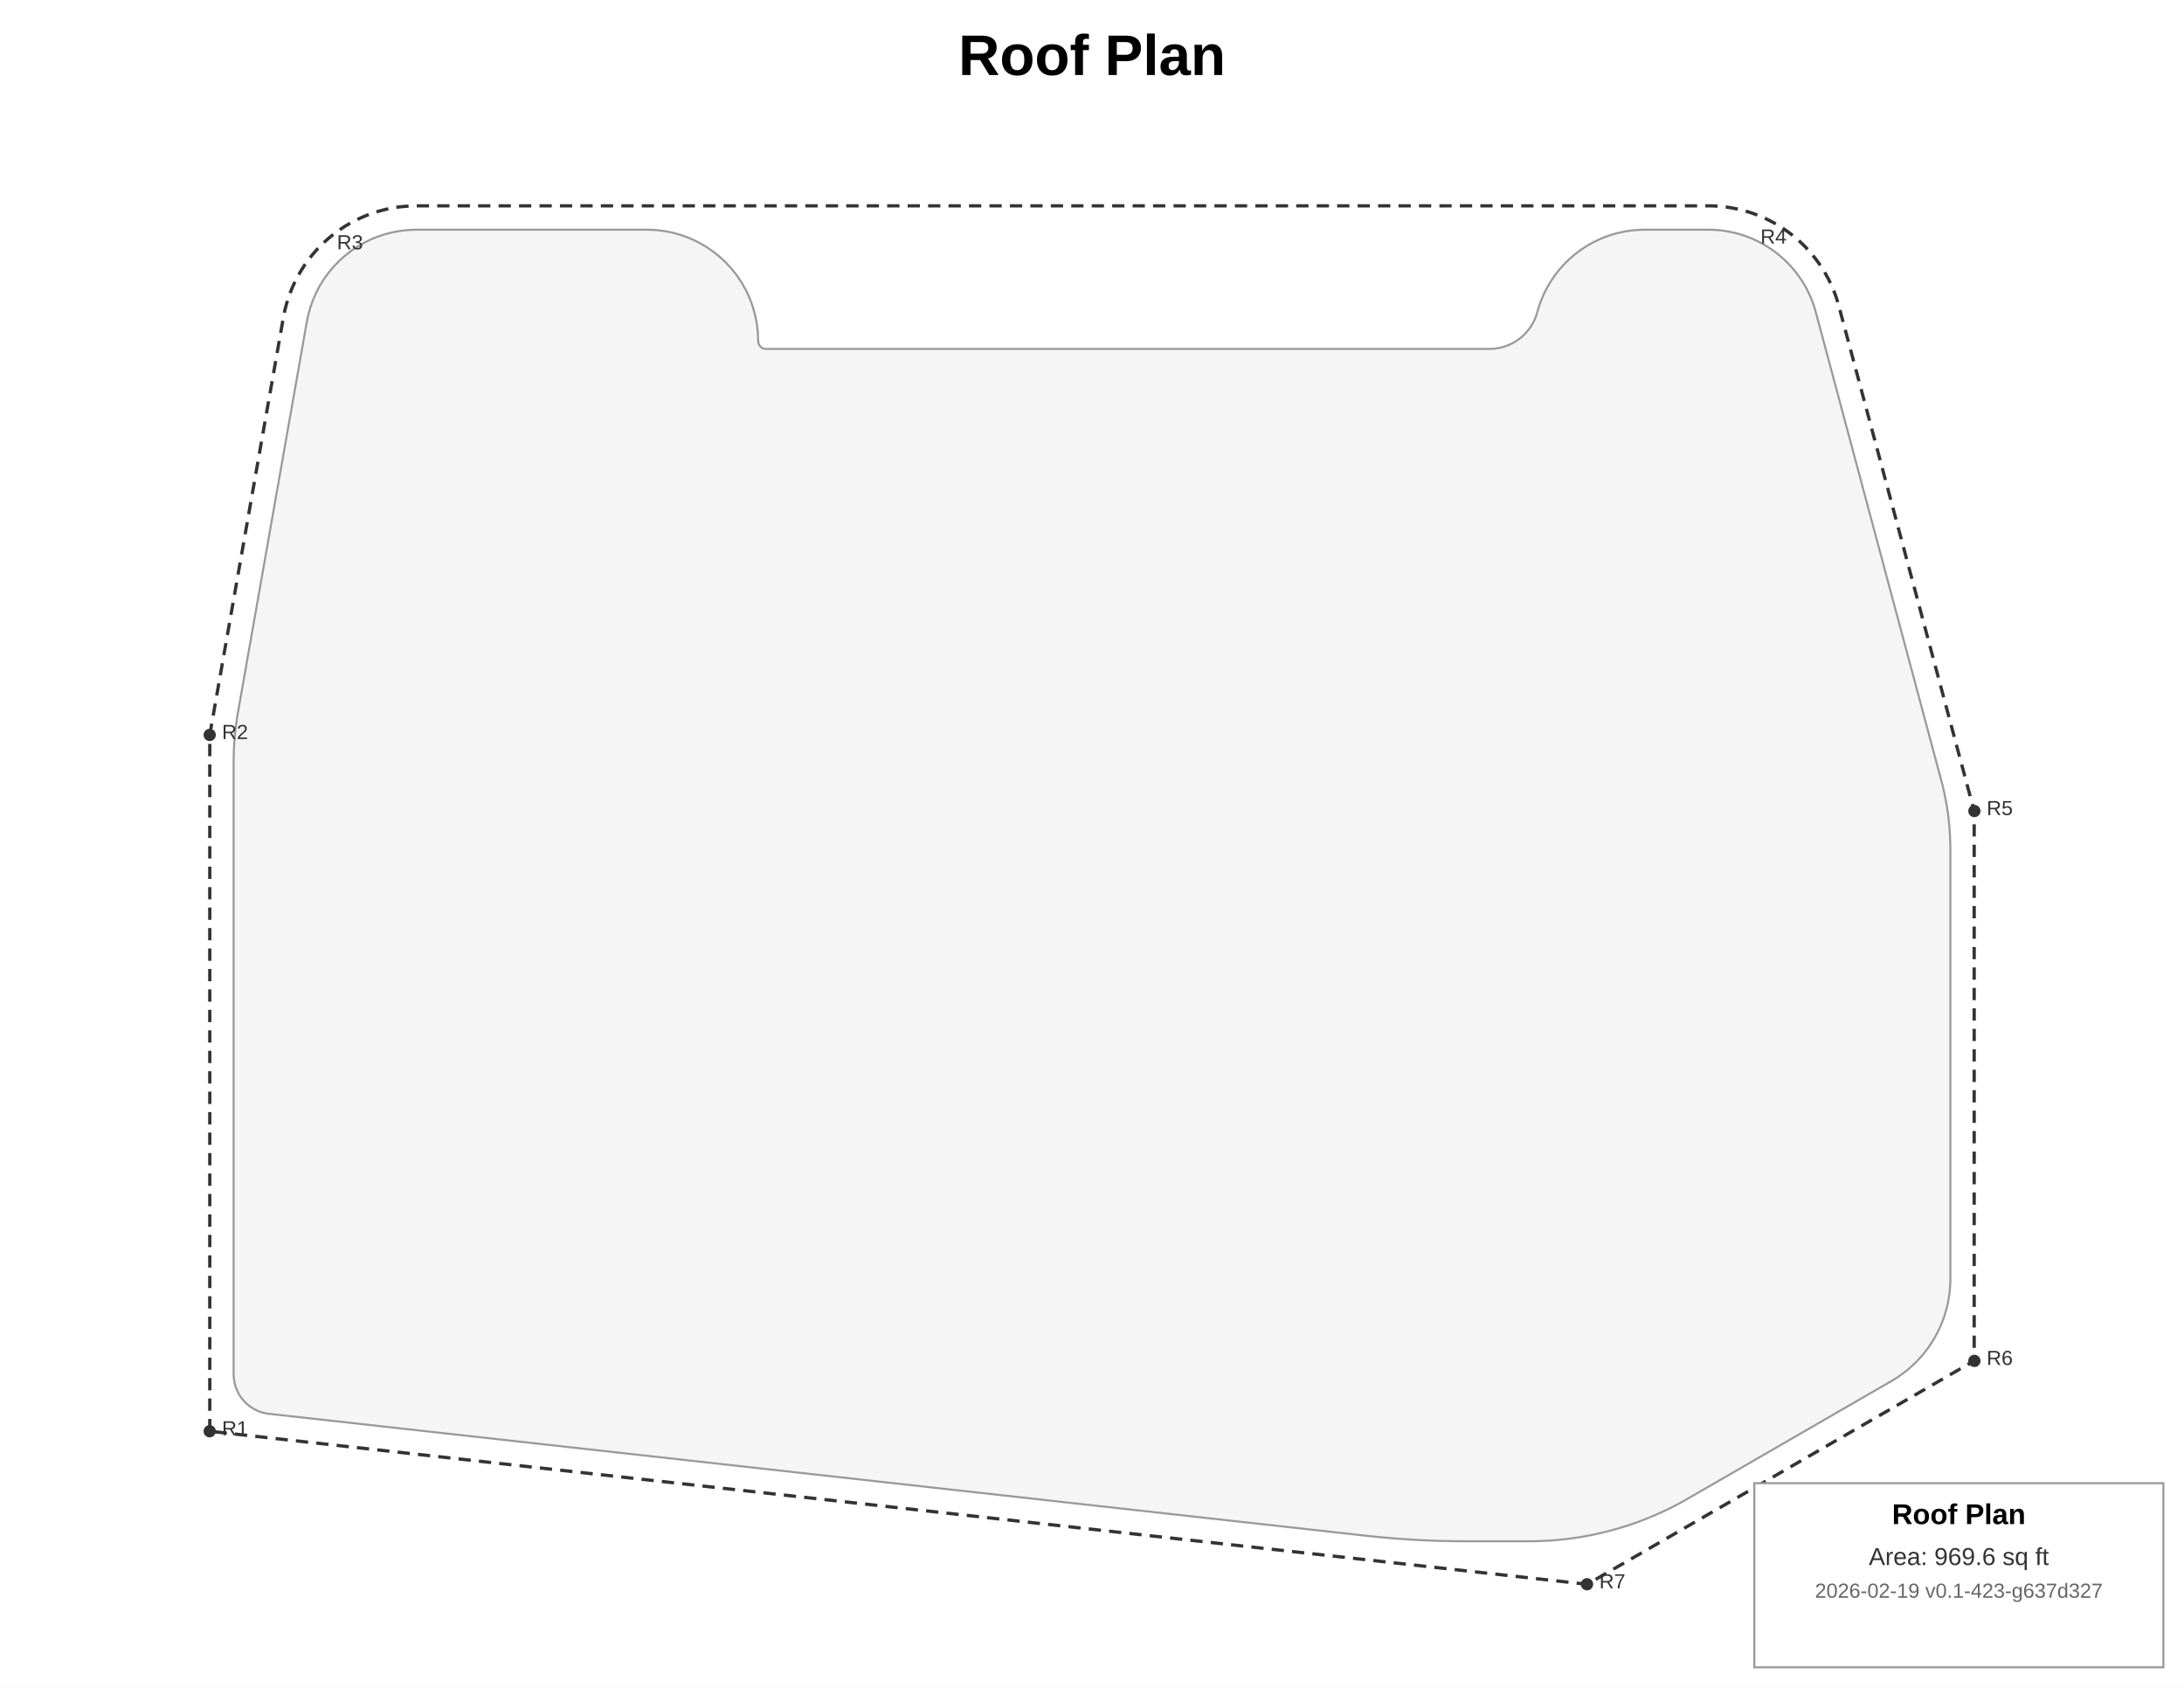
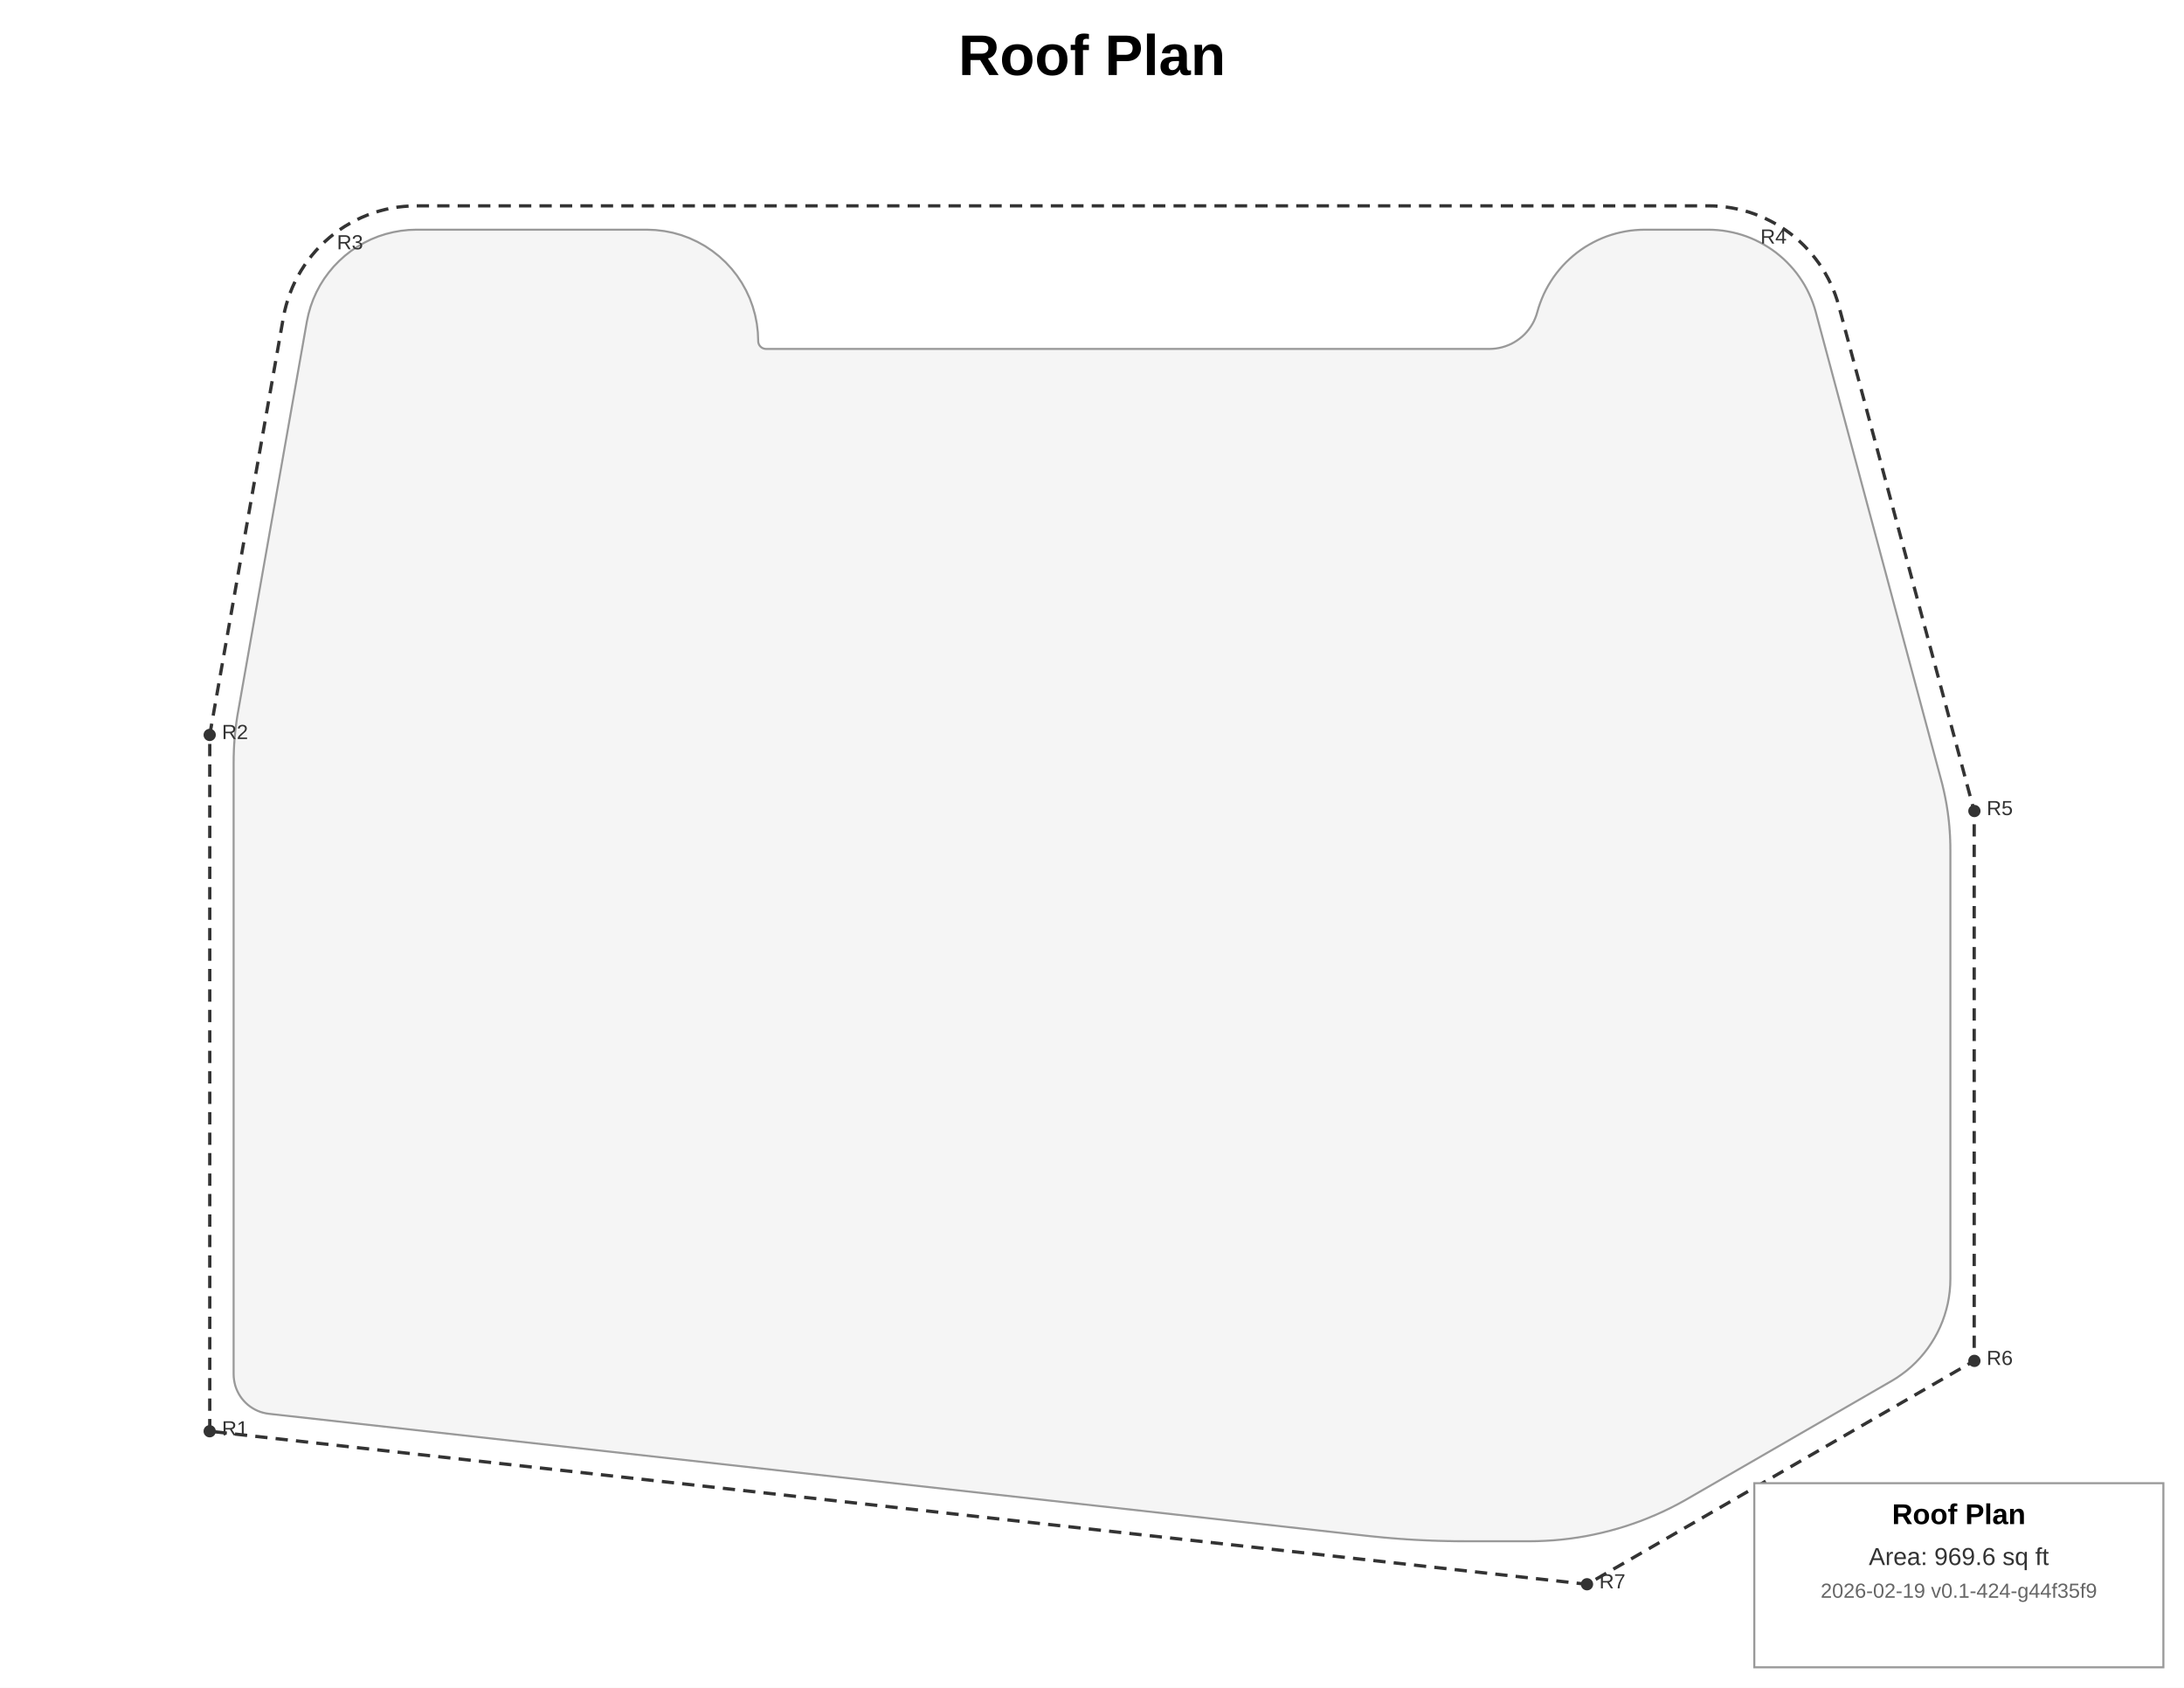
<svg xmlns="http://www.w3.org/2000/svg" width="792" height="612" viewBox="94.64 136.96 533.90 412.56">
  <rect x="94.64" y="136.96" width="533.90" height="412.56" fill="white" />
  <text x="361.6" y="155.3" text-anchor="middle" font-family="Arial" font-size="14" font-weight="bold">Roof Plan</text>
  <polygon points="160.39,482.54 159.69,482.43 159.00,482.28 158.32,482.08 157.66,481.82 157.02,481.52 156.40,481.17 155.81,480.78 155.25,480.35 154.72,479.87 154.23,479.36 153.78,478.82 153.36,478.24 152.99,477.63 152.67,477.00 152.39,476.35 152.16,475.68 151.99,474.99 151.86,474.30 151.78,473.59 151.75,472.88 151.75,323.28 151.76,322.66 151.76,322.04 151.78,321.43 151.80,320.81 151.82,320.19 151.85,319.58 151.88,318.96 151.93,318.35 151.97,317.73 152.02,317.12 152.08,316.50 152.14,315.89 152.21,315.28 152.28,314.66 152.36,314.05 152.44,313.44 152.53,312.83 152.62,312.22 152.72,311.61 152.83,311.00 169.65,215.58 170.05,213.72 170.57,211.90 171.22,210.11 171.99,208.38 172.88,206.70 173.89,205.09 175.01,203.56 176.23,202.10 177.55,200.74 178.96,199.47 180.45,198.30 182.03,197.24 183.67,196.29 185.38,195.45 187.14,194.74 188.94,194.16 190.79,193.70 192.65,193.37 194.54,193.17 196.44,193.10 252.79,193.10 254.92,193.19 257.04,193.44 259.14,193.85 261.19,194.43 263.19,195.17 265.13,196.07 267.00,197.11 268.77,198.30 270.45,199.62 272.02,201.07 273.47,202.64 274.79,204.31 275.98,206.09 277.02,207.95 277.92,209.89 278.65,211.90 279.23,213.95 279.65,216.05 279.90,218.17 279.99,220.30 279.99,220.46 280.01,220.61 280.04,220.76 280.08,220.90 280.13,221.05 280.20,221.19 280.27,221.32 280.36,221.45 280.45,221.57 280.56,221.68 280.67,221.78 280.79,221.88 280.91,221.96 281.05,222.03 281.19,222.10 281.33,222.15 281.48,222.19 281.63,222.22 281.78,222.24 281.93,222.25 458.74,222.25 459.53,222.22 460.32,222.14 461.10,222.01 461.87,221.83 462.63,221.60 463.37,221.32 464.10,221.00 464.80,220.62 465.47,220.20 466.11,219.74 466.73,219.24 467.31,218.70 467.85,218.12 468.35,217.50 468.81,216.86 469.23,216.19 469.61,215.49 469.93,214.76 470.21,214.02 470.44,213.26 470.77,212.12 471.16,211.00 471.59,209.89 472.06,208.81 472.59,207.74 473.16,206.70 473.78,205.69 474.43,204.70 475.14,203.74 475.88,202.82 476.66,201.93 477.48,201.07 478.34,200.25 479.23,199.47 480.16,198.72 481.11,198.02 482.10,197.36 483.12,196.75 484.16,196.18 485.22,195.65 486.31,195.17 487.41,194.74 488.54,194.36 489.68,194.03 490.83,193.75 491.99,193.52 493.17,193.33 494.35,193.21 495.53,193.13 496.72,193.10 512.26,193.10 513.45,193.13 514.63,193.21 515.81,193.33 516.98,193.52 518.15,193.75 519.30,194.03 520.44,194.36 521.56,194.74 522.67,195.17 523.76,195.65 524.82,196.18 525.86,196.75 526.87,197.36 527.86,198.02 528.82,198.72 529.74,199.47 530.64,200.25 531.49,201.07 532.31,201.93 533.10,202.82 533.84,203.74 534.54,204.70 535.20,205.69 535.82,206.70 536.39,207.74 536.91,208.81 537.39,209.89 537.82,211.00 538.20,212.12 538.53,213.26 569.19,327.67 569.26,327.95 569.34,328.23 569.41,328.50 569.48,328.78 569.55,329.06 569.61,329.34 569.68,329.62 569.74,329.89 569.81,330.17 569.87,330.45 569.93,330.73 569.99,331.01 570.05,331.29 570.11,331.57 570.16,331.85 570.22,332.13 570.27,332.42 570.33,332.70 570.38,332.98 570.43,333.26 570.48,333.54 570.53,333.82 570.57,334.11 570.62,334.39 570.66,334.67 570.70,334.95 570.75,335.24 570.79,335.52 570.83,335.80 570.86,336.09 570.90,336.37 570.94,336.66 570.97,336.94 571.00,337.22 571.04,337.51 571.07,337.79 571.10,338.08 571.12,338.36 571.15,338.65 571.18,338.93 571.20,339.22 571.22,339.50 571.24,339.79 571.27,340.07 571.28,340.36 571.30,340.65 571.32,340.93 571.34,341.22 571.35,341.50 571.36,341.79 571.37,342.08 571.39,342.36 571.39,342.65 571.40,342.93 571.41,343.22 571.42,343.51 571.42,343.79 571.42,344.08 571.42,344.36 571.43,344.65 571.43,449.57 571.39,451.08 571.27,452.58 571.07,454.08 570.80,455.56 570.44,457.03 570.01,458.48 569.51,459.90 568.93,461.30 568.28,462.66 567.56,463.98 566.77,465.27 565.92,466.52 565.00,467.71 564.02,468.86 562.98,469.96 561.89,471.00 560.74,471.98 559.54,472.89 558.30,473.75 557.01,474.54 506.53,503.68 504.78,504.64 503.01,505.55 501.22,506.41 499.41,507.23 497.57,508.00 495.72,508.73 493.85,509.40 491.96,510.03 490.05,510.61 488.14,511.14 486.20,511.62 484.26,512.05 482.31,512.44 480.35,512.77 478.37,513.05 476.40,513.28 474.42,513.46 472.43,513.58 470.44,513.66 468.45,513.69 452.91,513.69 452.50,513.68 452.09,513.68 451.69,513.68 451.28,513.68 450.88,513.68 450.47,513.67 450.06,513.67 449.66,513.66 449.25,513.65 448.85,513.65 448.44,513.64 448.03,513.63 447.63,513.62 447.22,513.61 446.82,513.60 446.41,513.59 446.00,513.58 445.60,513.56 445.19,513.55 444.79,513.54 444.38,513.52 443.97,513.50 443.57,513.49 443.16,513.47 442.76,513.45 442.35,513.43 441.95,513.41 441.54,513.39 441.14,513.37 440.73,513.35 440.32,513.33 439.92,513.30 439.51,513.28 439.11,513.25 438.70,513.23 438.30,513.20 437.89,513.17 437.49,513.14 437.08,513.12 436.68,513.09 436.27,513.06 435.87,513.02 435.46,512.99 435.06,512.96 434.65,512.93 434.25,512.89 433.84,512.86 433.44,512.82 433.03,512.79 432.63,512.75 432.23,512.71 431.82,512.67 431.42,512.63 431.01,512.59 430.61,512.55 430.21,512.51 429.80,512.47 429.40,512.43 428.99,512.38 428.59,512.34" fill="rgba(220,220,220,0.3)" stroke="#999" stroke-width="0.5" />
  <polygon points="145.92,486.80 145.92,316.58 163.91,214.57 164.21,213.06 164.59,211.57 165.03,210.10 165.54,208.65 166.11,207.22 166.75,205.82 167.46,204.46 168.23,203.13 169.06,201.83 169.95,200.58 170.89,199.37 171.89,198.20 172.95,197.08 174.06,196.02 175.21,195.00 176.41,194.04 177.65,193.14 178.94,192.29 180.26,191.51 181.62,190.79 183.01,190.13 184.42,189.54 185.87,189.01 187.34,188.55 188.82,188.16 190.33,187.84 191.84,187.59 193.37,187.42 194.90,187.31 196.44,187.27 512.26,187.27 513.70,187.30 515.14,187.40 516.57,187.56 518.00,187.78 519.41,188.06 520.81,188.40 522.19,188.80 523.56,189.27 524.90,189.79 526.22,190.37 527.51,191.01 528.77,191.70 530.01,192.45 531.20,193.25 532.37,194.10 533.49,195.00 534.57,195.95 535.62,196.95 536.61,197.99 537.56,199.07 538.46,200.20 539.32,201.36 540.12,202.56 540.86,203.79 541.56,205.05 542.20,206.34 542.78,207.66 543.30,209.01 543.76,210.37 544.16,211.75 577.25,335.25 577.25,469.58 482.64,524.21" fill="none" stroke="#333" stroke-width="0.8" stroke-dasharray="3,2" />
  <circle cx="145.9" cy="486.8" r="1.5" fill="#333" stroke="none" />
  <text x="148.9" y="487.8" font-family="Arial" font-size="5" fill="#333">R1</text>
  <circle cx="145.9" cy="316.6" r="1.5" fill="#333" stroke="none" />
  <text x="148.9" y="317.6" font-family="Arial" font-size="5" fill="#333">R2</text>
  <circle cx="577.3" cy="335.2" r="1.5" fill="#333" stroke="none" />
  <text x="580.3" y="336.2" font-family="Arial" font-size="5" fill="#333">R5</text>
  <circle cx="577.3" cy="469.6" r="1.5" fill="#333" stroke="none" />
  <text x="580.3" y="470.6" font-family="Arial" font-size="5" fill="#333">R6</text>
  <circle cx="482.6" cy="524.2" r="1.5" fill="#333" stroke="none" />
  <text x="485.6" y="525.2" font-family="Arial" font-size="5" fill="#333">R7</text>
  <text x="180.2" y="197.9" text-anchor="middle" font-family="Arial" font-size="5" fill="#333">R3</text>
  <text x="528.2" y="196.5" text-anchor="middle" font-family="Arial" font-size="5" fill="#333">R4</text>
  <rect x="523.5" y="499.5" width="100" height="45" fill="white" stroke="#999" stroke-width="0.5" />
  <text x="573.5" y="509.5" text-anchor="middle" font-family="Arial" font-size="7" font-weight="bold">Roof Plan</text>
  <text x="573.5" y="519.5" text-anchor="middle" font-family="Arial" font-size="6" fill="#333">Area: 969.6 sq ft</text>
-   <text x="573.5" y="527.5" text-anchor="middle" font-family="Arial" font-size="5" fill="#666">2026-02-19  v0.1-423-g637d327</text>
+   <text x="573.5" y="527.5" text-anchor="middle" font-family="Arial" font-size="5" fill="#666">2026-02-19  v0.1-424-g44f35f9</text>
</svg>
